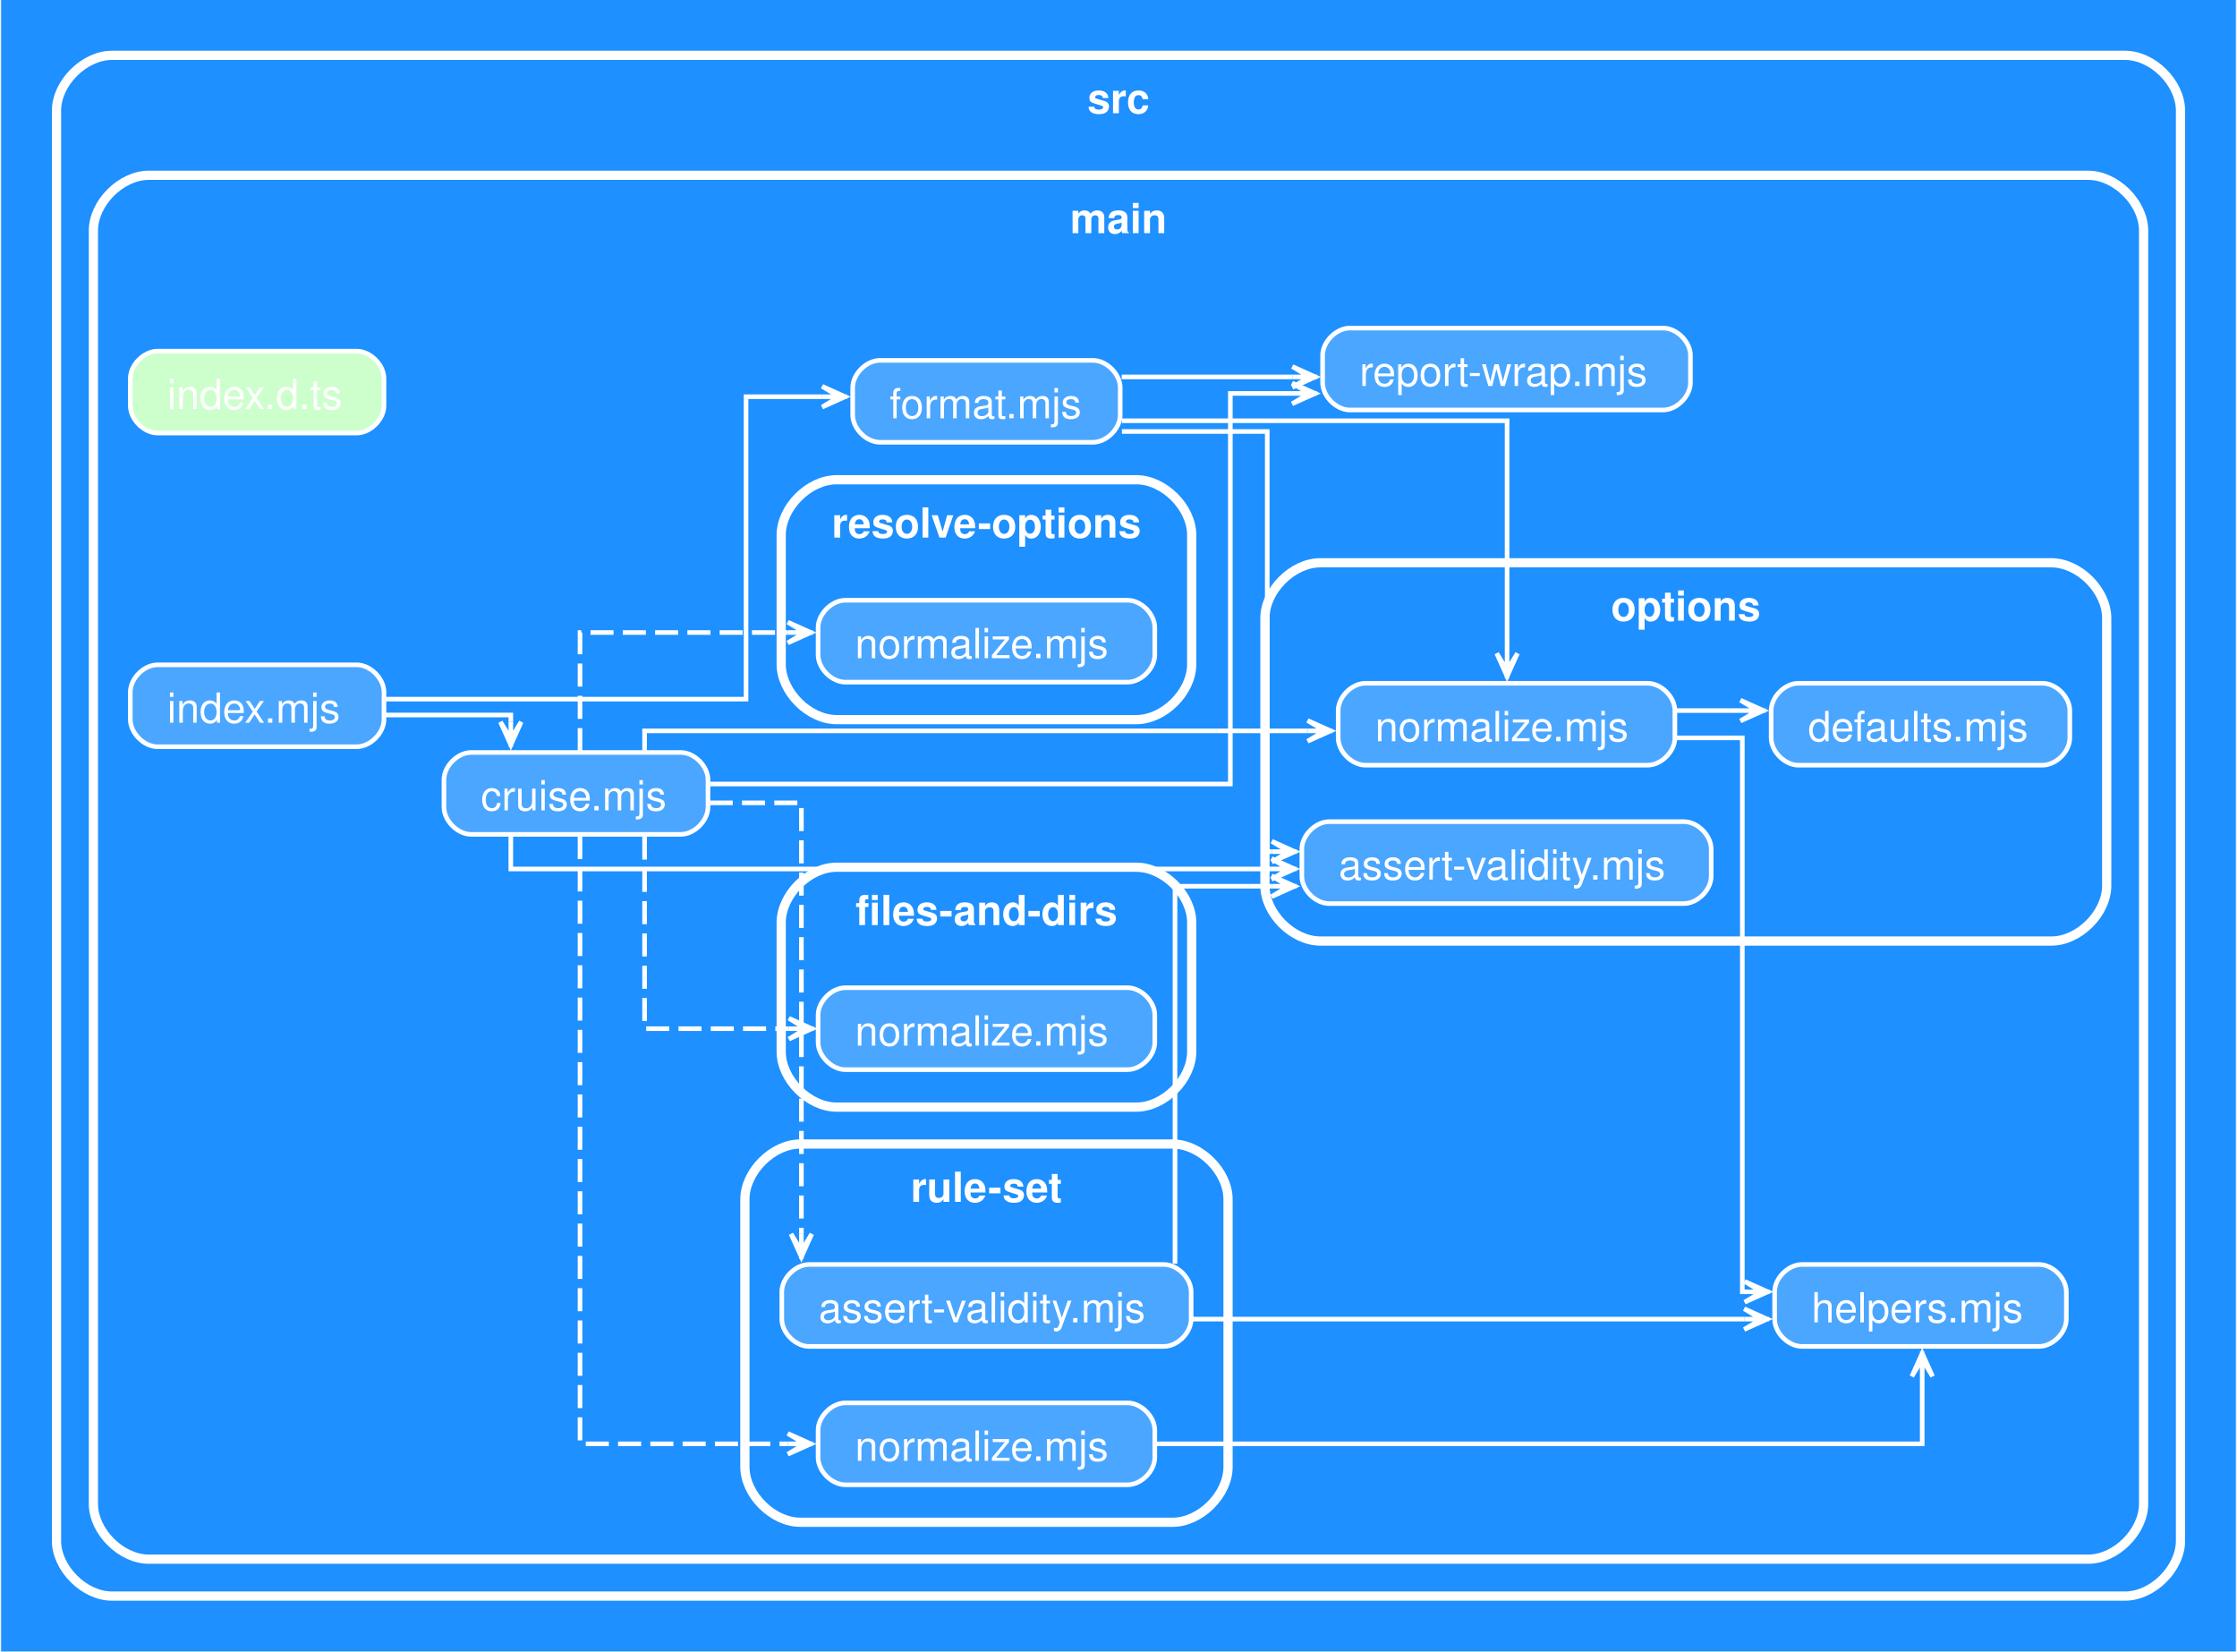
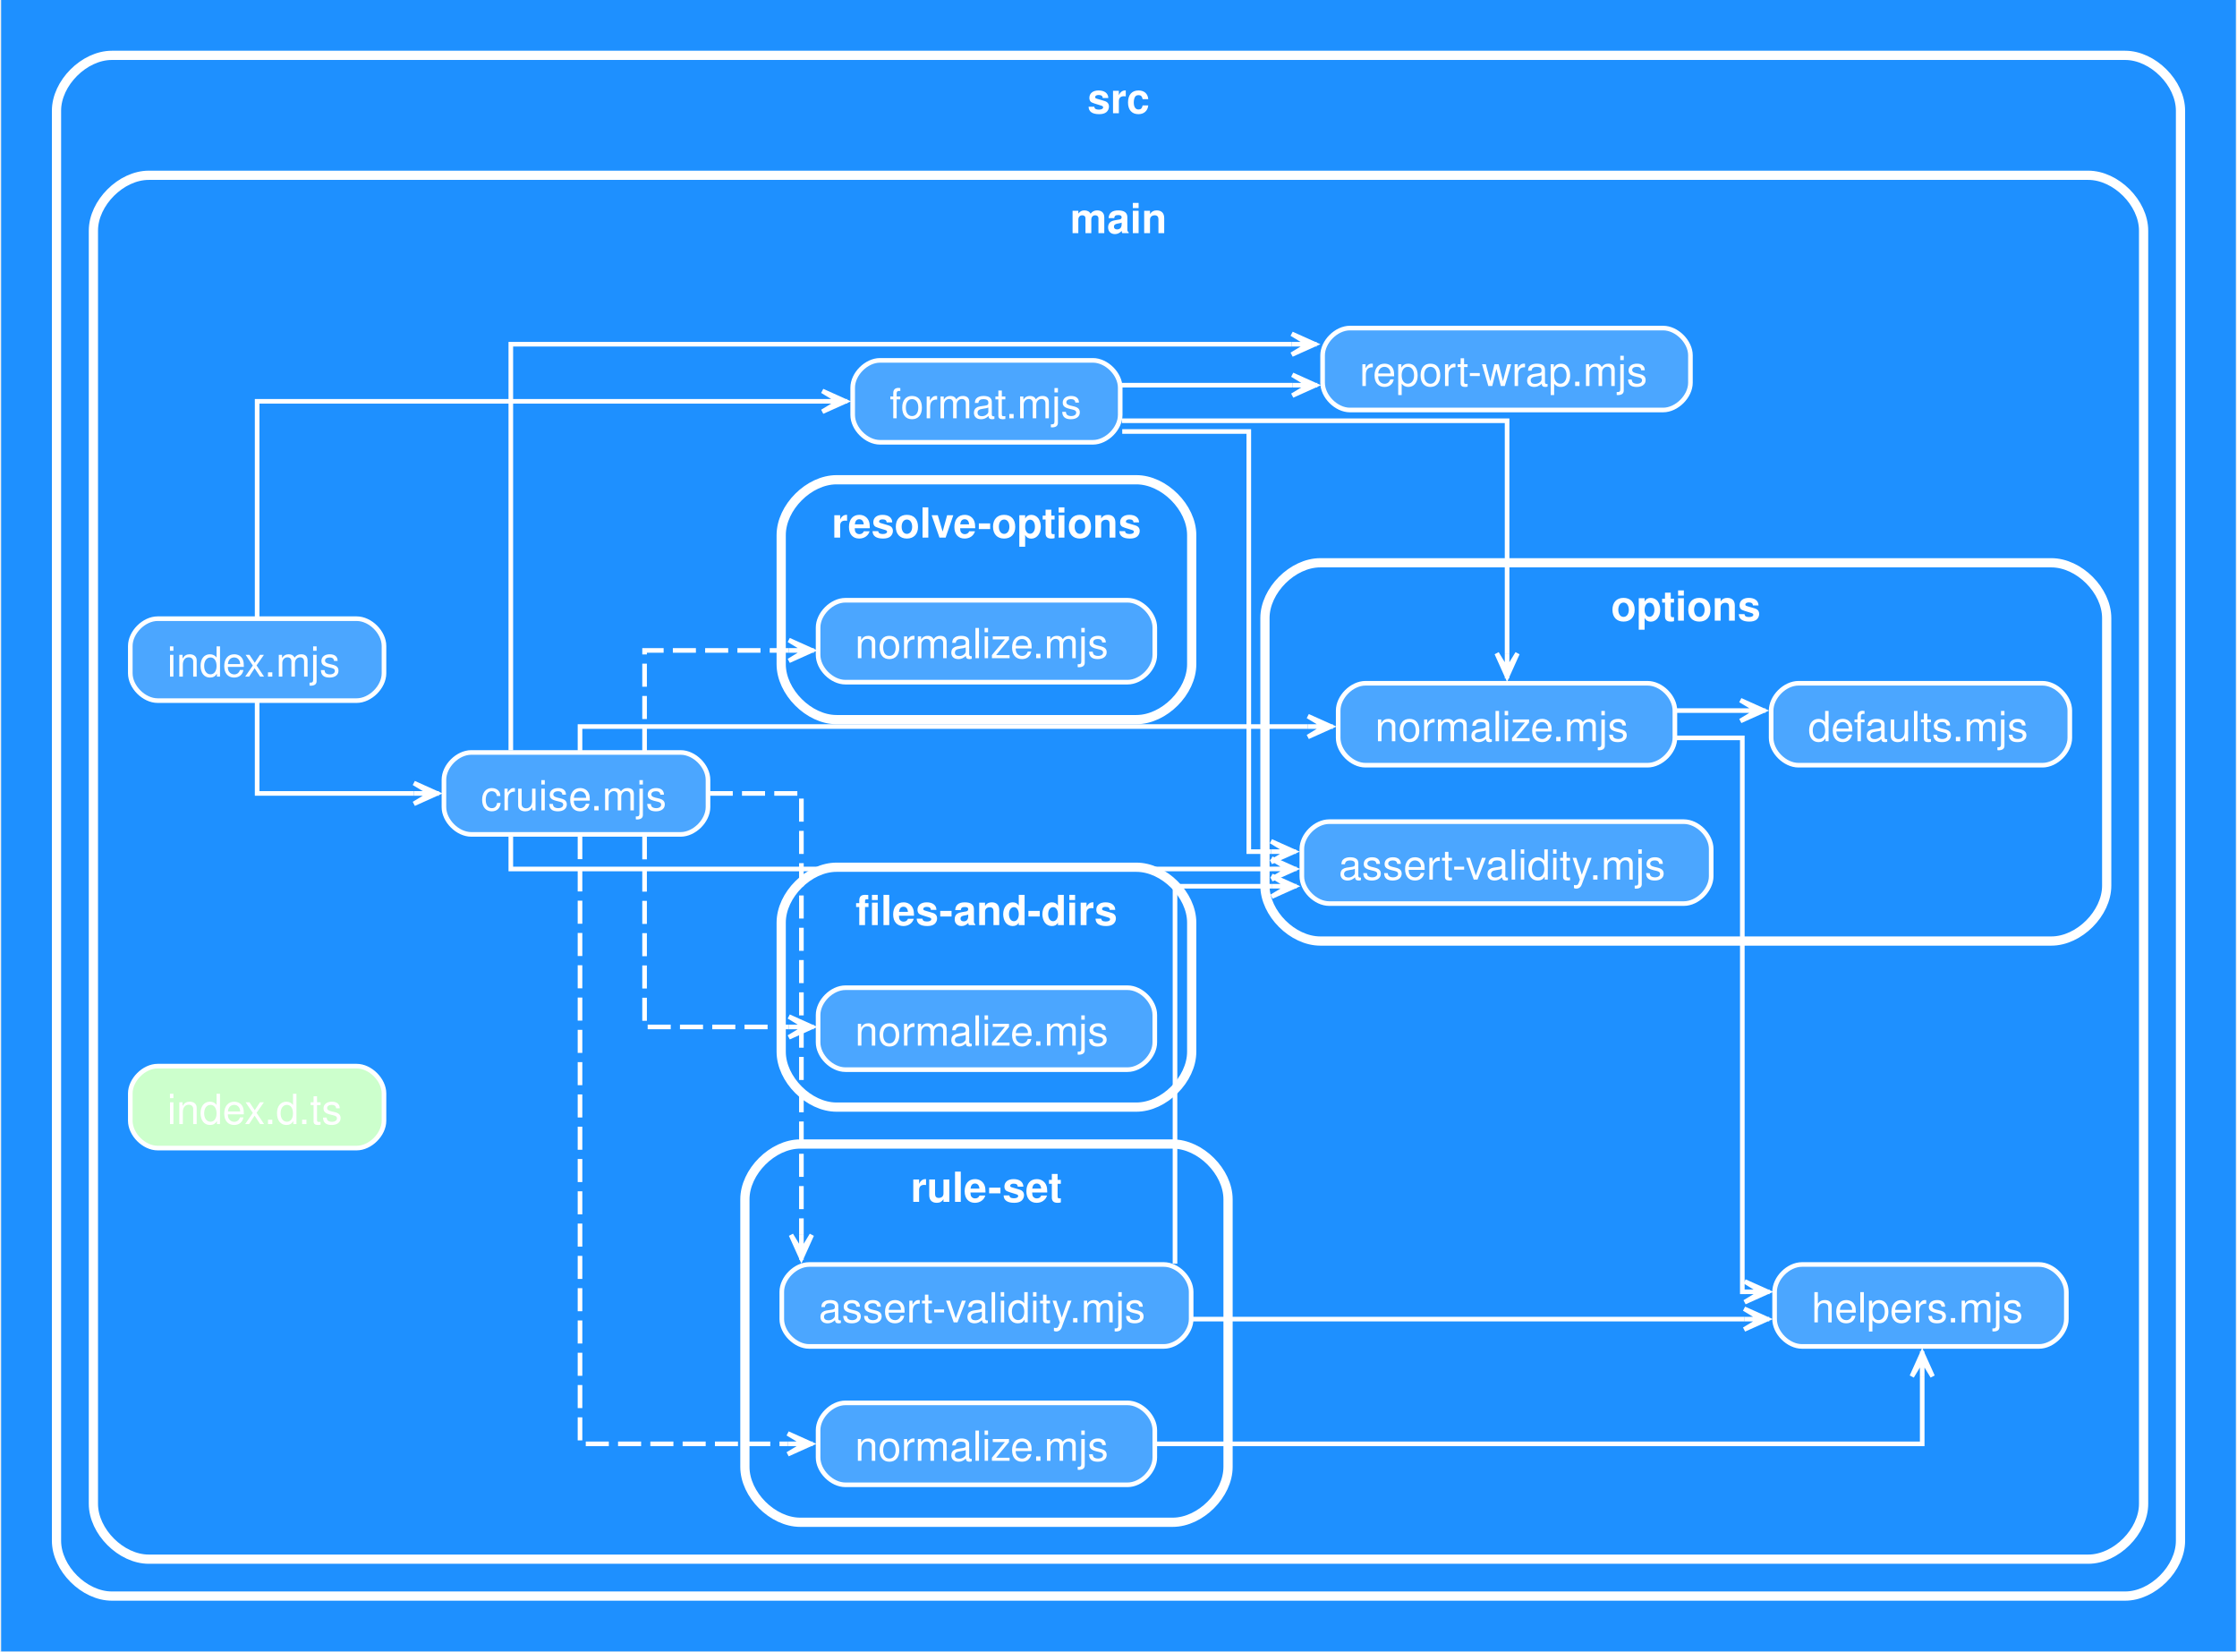
<svg xmlns="http://www.w3.org/2000/svg" xmlns:xlink="http://www.w3.org/1999/xlink" width="485pt" height="358pt" viewBox="0 0 484.5 358">
  <g class="graph" transform="translate(4 354)">
    <path fill="#1e90ff" d="M-4 4v-358h484.5V4z" />
    <g class="cluster">
      <path fill="none" stroke="#fff" stroke-width="2" d="M20-8h436.5c6 0 12-6 12-12v-310c0-6-6-12-12-12H20c-6 0-12 6-12 12v310c0 6 6 12 12 12" />
      <text x="238.25" y="-329.45" fill="#fff" font-family="Helvetica,sans-Serif" font-size="9" font-weight="bold" text-anchor="middle">src</text>
    </g>
    <g class="cluster">
      <path fill="none" stroke="#fff" stroke-width="2" d="M28-16h420.5c6 0 12-6 12-12v-276c0-6-6-12-12-12H28c-6 0-12 6-12 12v276c0 6 6 12 12 12" />
      <text x="238.25" y="-303.45" fill="#fff" font-family="Helvetica,sans-Serif" font-size="9" font-weight="bold" text-anchor="middle">main</text>
    </g>
    <g class="cluster">
      <path fill="none" stroke="#fff" stroke-width="2" d="M177.12-114h65c6 0 12-6 12-12v-28c0-6-6-12-12-12h-65c-6 0-12 6-12 12v28c0 6 6 12 12 12" />
      <text x="209.62" y="-153.45" fill="#fff" font-family="Helvetica,sans-Serif" font-size="9" font-weight="bold" text-anchor="middle">files-and-dirs</text>
    </g>
    <g class="cluster">
      <path fill="none" stroke="#fff" stroke-width="2" d="M282-150h158.5c6 0 12-6 12-12v-58c0-6-6-12-12-12H282c-6 0-12 6-12 12v58c0 6 6 12 12 12" />
      <text x="361.25" y="-219.45" fill="#fff" font-family="Helvetica,sans-Serif" font-size="9" font-weight="bold" text-anchor="middle">options</text>
    </g>
    <g class="cluster">
      <path fill="none" stroke="#fff" stroke-width="2" d="M177.12-198h65c6 0 12-6 12-12v-28c0-6-6-12-12-12h-65c-6 0-12 6-12 12v28c0 6 6 12 12 12" />
      <text x="209.62" y="-237.45" fill="#fff" font-family="Helvetica,sans-Serif" font-size="9" font-weight="bold" text-anchor="middle">resolve-options</text>
    </g>
    <g class="cluster">
      <path fill="none" stroke="#fff" stroke-width="2" d="M169.25-24H250c6 0 12-6 12-12v-58c0-6-6-12-12-12h-80.75c-6 0-12 6-12 12v58c0 6 6 12 12 12" />
      <text x="209.62" y="-93.45" fill="#fff" font-family="Helvetica,sans-Serif" font-size="9" font-weight="bold" text-anchor="middle">rule-set</text>
    </g>
    <g class="node">
      <a xlink:href="src/main/cruise.mjs" xlink:title="cruise.mjs">
        <path fill="#fff" fill-opacity=".2" stroke="#fff" d="M143.33-190.88H97.92c-2.96 0-5.92 2.96-5.92 5.92v5.92c0 2.96 2.96 5.92 5.92 5.92h45.41c2.96 0 5.92-2.96 5.92-5.92v-5.92c0-2.96-2.96-5.92-5.92-5.92" />
        <text x="100" y="-178.32" fill="#fff" font-family="Helvetica,sans-Serif" font-size="9">cruise.mjs</text>
      </a>
    </g>
    <g class="node">
      <a xlink:href="src/main/files-and-dirs/normalize.mjs" xlink:title="normalize.mjs">
        <path fill="#fff" fill-opacity=".2" stroke="#fff" d="M240.21-139.88h-61.17c-2.96 0-5.92 2.96-5.92 5.92v5.92c0 2.96 2.96 5.92 5.92 5.92h61.17c2.96 0 5.91-2.96 5.91-5.92v-5.92c0-2.96-2.95-5.92-5.91-5.92" />
        <text x="181.12" y="-127.33" fill="#fff" font-family="Helvetica,sans-Serif" font-size="9">normalize.mjs</text>
      </a>
    </g>
    <g class="edge">
-       <path fill="none" stroke="#fff" stroke-dasharray="5,2" d="M135.5-172.65V-131h31.28" />
-       <path fill="#fff" stroke="#fff" d="m171.78-131-5-2.25 3.72 2.25h-3.72 3.72l-3.72 2.25z" />
+       <path fill="none" stroke="#fff" stroke-dasharray="5,2" d="M135.5-172.71v41.33h31.28" />
+       <path fill="#fff" stroke="#fff" d="m171.78-131.38-5-2.25 3.72 2.25h-3.72 3.72l-3.72 2.25z" />
    </g>
    <g class="node">
      <a xlink:href="src/main/options/assert-validity.mjs" xlink:title="assert-validity.mjs">
        <path fill="#fff" fill-opacity=".2" stroke="#fff" d="M360.83-175.88h-76.91c-2.96 0-5.92 2.96-5.92 5.92v5.92c0 2.96 2.96 5.92 5.92 5.92h76.91c2.96 0 5.92-2.96 5.92-5.92v-5.92c0-2.96-2.96-5.92-5.92-5.92" />
        <text x="286" y="-163.32" fill="#fff" font-family="Helvetica,sans-Serif" font-size="9">assert-validity.mjs</text>
      </a>
    </g>
    <g class="edge">
      <path fill="none" stroke="#fff" d="M106.5-172.66v7.04h164.93" />
      <path fill="#fff" stroke="#fff" d="m276.43-165.63-5-2.25 3.72 2.25h-3.72 3.72l-3.72 2.25z" />
    </g>
    <g class="node">
      <a xlink:href="src/main/options/normalize.mjs" xlink:title="normalize.mjs">
        <path fill="#fff" fill-opacity=".2" stroke="#fff" d="M352.96-205.88h-61.17c-2.96 0-5.91 2.96-5.91 5.92v5.92c0 2.96 2.95 5.92 5.91 5.92h61.17c2.96 0 5.92-2.96 5.92-5.92v-5.92c0-2.96-2.96-5.92-5.92-5.92" />
        <text x="293.88" y="-193.32" fill="#fff" font-family="Helvetica,sans-Serif" font-size="9">normalize.mjs</text>
      </a>
    </g>
    <g class="edge">
-       <path fill="none" stroke="#fff" d="M135.5-191.27v-4.29h143.74" />
-       <path fill="#fff" stroke="#fff" d="m284.24-195.56-5-2.25 3.71 2.25h-3.71 3.71l-3.71 2.25z" />
+       <path fill="none" stroke="#fff" d="M121.5-191.27v-5.23h157.81" />
+       <path fill="#fff" stroke="#fff" d="m284.31-196.5-5-2.25 3.72 2.25h-3.72 3.72l-3.72 2.25z" />
    </g>
    <g class="node">
      <a xlink:href="src/main/report-wrap.mjs" xlink:title="report-wrap.mjs">
        <path fill="#fff" fill-opacity=".2" stroke="#fff" d="M356.33-282.88h-67.91c-2.96 0-5.92 2.96-5.92 5.92v5.92c0 2.96 2.96 5.92 5.92 5.92h67.91c2.96 0 5.92-2.96 5.92-5.92v-5.92c0-2.96-2.96-5.92-5.92-5.92" />
        <text x="290.5" y="-270.32" fill="#fff" font-family="Helvetica,sans-Serif" font-size="9">report-wrap.mjs</text>
      </a>
    </g>
    <g class="edge">
-       <path fill="none" stroke="#fff" d="M149.68-184.04H262.5v-84.67h13.39" />
-       <path fill="#fff" stroke="#fff" d="m280.89-268.71-5-2.25 3.72 2.25h-3.72 3.72l-3.72 2.25z" />
+       <path fill="none" stroke="#fff" d="M106.5-191.34v-88.04h169.31" />
+       <path fill="#fff" stroke="#fff" d="m280.81-279.38-5-2.25 3.71 2.25h-3.71 3.71l-3.71 2.25z" />
    </g>
    <g class="node">
      <a xlink:href="src/main/resolve-options/normalize.mjs" xlink:title="normalize.mjs">
        <path fill="#fff" fill-opacity=".2" stroke="#fff" d="M240.21-223.88h-61.17c-2.96 0-5.92 2.96-5.92 5.92v5.92c0 2.96 2.96 5.92 5.92 5.92h61.17c2.96 0 5.91-2.96 5.91-5.92v-5.92c0-2.96-2.95-5.92-5.91-5.92" />
        <text x="181.12" y="-211.32" fill="#fff" font-family="Helvetica,sans-Serif" font-size="9">normalize.mjs</text>
      </a>
    </g>
    <g class="edge">
-       <path fill="none" stroke="#fff" stroke-dasharray="5,2" d="M121.5-191.16v-25.72h45.04" />
-       <path fill="#fff" stroke="#fff" d="m171.54-216.88-5-2.25 3.72 2.25h-3.72 3.72l-3.72 2.25z" />
+       <path fill="none" stroke="#fff" stroke-dasharray="5,2" d="M135.5-191.13V-213h31.28" />
+       <path fill="#fff" stroke="#fff" d="m171.78-213-5-2.25 3.72 2.25h-3.72 3.72l-3.72 2.25z" />
    </g>
    <g class="node">
      <a xlink:href="src/main/rule-set/assert-validity.mjs" xlink:title="assert-validity.mjs">
        <path fill="#fff" fill-opacity=".2" stroke="#fff" d="M248.08-79.88h-76.91c-2.96 0-5.92 2.96-5.92 5.92v5.92c0 2.96 2.96 5.92 5.92 5.92h76.91c2.96 0 5.92-2.96 5.92-5.92v-5.92c0-2.96-2.96-5.92-5.92-5.92" />
        <text x="173.25" y="-67.33" fill="#fff" font-family="Helvetica,sans-Serif" font-size="9">assert-validity.mjs</text>
      </a>
    </g>
    <g class="edge">
-       <path fill="none" stroke="#fff" stroke-dasharray="5,2" d="M149.62-179.96h19.88v93.45" />
-       <path fill="#fff" stroke="#fff" d="m169.5-81.51 2.25-5-2.25 3.72v-3.72 3.72l-2.25-3.72z" />
+       <path fill="none" stroke="#fff" stroke-dasharray="5,2" d="M149.62-182h19.88v95.7" />
+       <path fill="#fff" stroke="#fff" d="m169.5-81.3 2.25-5-2.25 3.72v-3.72 3.72l-2.25-3.72z" />
    </g>
    <g class="node">
      <a xlink:href="src/main/rule-set/normalize.mjs" xlink:title="normalize.mjs">
        <path fill="#fff" fill-opacity=".2" stroke="#fff" d="M240.21-49.88h-61.17c-2.96 0-5.92 2.96-5.92 5.92v5.92c0 2.96 2.96 5.92 5.92 5.92h61.17c2.96 0 5.91-2.96 5.91-5.92v-5.92c0-2.96-2.95-5.92-5.91-5.92" />
        <text x="181.12" y="-37.33" fill="#fff" font-family="Helvetica,sans-Serif" font-size="9">normalize.mjs</text>
      </a>
    </g>
    <g class="edge">
      <path fill="none" stroke="#fff" stroke-dasharray="5,2" d="M121.5-172.75V-41h45.04" />
      <path fill="#fff" stroke="#fff" d="m171.54-41-5-2.25 3.72 2.25h-3.72 3.72l-3.72 2.25z" />
    </g>
    <g class="node">
      <a xlink:href="src/main/helpers.mjs" xlink:title="helpers.mjs">
        <path fill="#fff" fill-opacity=".2" stroke="#fff" d="M437.83-79.88h-51.41c-2.96 0-5.92 2.96-5.92 5.92v5.92c0 2.96 2.96 5.92 5.92 5.92h51.41c2.96 0 5.92-2.96 5.92-5.92v-5.92c0-2.96-2.96-5.92-5.92-5.92" />
        <text x="388.5" y="-67.33" fill="#fff" font-family="Helvetica,sans-Serif" font-size="9">helpers.mjs</text>
      </a>
    </g>
    <g class="edge">
      <path fill="none" stroke="#fff" d="M359.26-194.04h14.24v120.08h.67" />
      <path fill="#fff" stroke="#fff" d="m379.01-73.96-5-2.25 3.72 2.25h-3.72 3.72l-3.72 2.25z" />
    </g>
    <g class="node">
      <a xlink:href="src/main/options/defaults.mjs" xlink:title="defaults.mjs">
        <path fill="#fff" fill-opacity=".2" stroke="#fff" d="M438.58-205.88h-52.91c-2.96 0-5.92 2.96-5.92 5.92v5.92c0 2.96 2.96 5.92 5.92 5.92h52.91c2.96 0 5.92-2.96 5.92-5.92v-5.92c0-2.96-2.96-5.92-5.92-5.92" />
        <text x="387.75" y="-193.32" fill="#fff" font-family="Helvetica,sans-Serif" font-size="9">defaults.mjs</text>
      </a>
    </g>
    <g class="edge">
      <path fill="none" stroke="#fff" d="M359.14-199.96h13.95" />
      <path fill="#fff" stroke="#fff" d="m378.09-199.96-5-2.25 3.72 2.25h-3.72 3.72l-3.72 2.25z" />
    </g>
    <g class="edge">
      <path fill="none" stroke="#fff" d="M250.5-80.05v-81.83h20.95" />
      <path fill="#fff" stroke="#fff" d="m276.45-161.88-5-2.25 3.72 2.25h-3.72 3.72l-3.72 2.25z" />
    </g>
    <g class="edge">
      <path fill="none" stroke="#fff" d="M254.32-68.04H373.9" />
      <path fill="#fff" stroke="#fff" d="m378.9-68.04-5-2.25 3.72 2.25h-3.72 3.72l-3.72 2.25z" />
    </g>
    <g class="edge">
      <path fill="none" stroke="#fff" d="M246.36-41H412.5v-14.62" />
      <path fill="#fff" stroke="#fff" d="m412.5-60.62-2.25 5 2.25-3.72v3.72-3.72l2.25 3.72z" />
    </g>
    <g class="node">
      <a xlink:href="src/main/format.mjs" xlink:title="format.mjs">
        <path fill="#fff" fill-opacity=".2" stroke="#fff" d="M232.71-275.88h-46.17c-2.96 0-5.92 2.96-5.92 5.92v5.92c0 2.96 2.96 5.92 5.92 5.92h46.17c2.96 0 5.91-2.96 5.91-5.92v-5.92c0-2.96-2.95-5.92-5.91-5.92" />
        <text x="188.62" y="-263.32" fill="#fff" font-family="Helvetica,sans-Serif" font-size="9">format.mjs</text>
      </a>
    </g>
    <g class="edge">
-       <path fill="none" stroke="#fff" d="M238.99-260.46h31.51v91.08h.99" />
-       <path fill="#fff" stroke="#fff" d="m276.49-169.38-5-2.25 3.72 2.25h-3.72 3.72l-3.72 2.25z" />
+       <path fill="none" stroke="#fff" d="M239.06-260.46h27.44v91.08h4.82" />
+       <path fill="#fff" stroke="#fff" d="m276.32-169.38-5-2.25 3.72 2.25h-3.72 3.72l-3.72 2.25z" />
    </g>
    <g class="edge">
      <path fill="none" stroke="#fff" d="M238.99-262.79h83.51v50.42" />
      <path fill="#fff" stroke="#fff" d="m322.5-207.37 2.25-5-2.25 3.72v-3.72 3.72l-2.25-3.72z" />
    </g>
    <g class="edge">
-       <path fill="none" stroke="#fff" d="M238.95-272.29h36.99" />
-       <path fill="#fff" stroke="#fff" d="m280.94-272.29-5-2.25 3.72 2.25h-3.72 3.72l-3.72 2.25z" />
+       <path fill="none" stroke="#fff" d="M238.95-270.5h36.99" />
+       <path fill="#fff" stroke="#fff" d="m280.94-270.5-5-2.25 3.72 2.25h-3.72 3.72l-3.72 2.25z" />
    </g>
    <g class="node">
      <a xlink:href="src/main/index.d.ts" xlink:title="index.d.ts">
-         <path fill="#cfc" stroke="#fff" d="M73.08-277.88H29.92c-2.96 0-5.92 2.96-5.92 5.92v5.92c0 2.96 2.96 5.92 5.92 5.92h43.16c2.96 0 5.92-2.96 5.92-5.92v-5.92c0-2.96-2.96-5.92-5.92-5.92" />
-         <text x="32" y="-265.32" fill="#fff" font-family="Helvetica,sans-Serif" font-size="9">index.d.ts</text>
+         <path fill="#cfc" stroke="#fff" d="M73.08-122.88H29.92c-2.96 0-5.92 2.96-5.92 5.92v5.92c0 2.96 2.96 5.92 5.92 5.92h43.16c2.96 0 5.92-2.96 5.92-5.92v-5.92c0-2.96-2.96-5.92-5.92-5.92" />
+         <text x="32" y="-110.33" fill="#fff" font-family="Helvetica,sans-Serif" font-size="9">index.d.ts</text>
      </a>
    </g>
    <g class="node">
      <a xlink:href="src/main/index.mjs" xlink:title="index.mjs">
-         <path fill="#fff" fill-opacity=".2" stroke="#fff" d="M73.08-209.88H29.92c-2.96 0-5.92 2.96-5.92 5.92v5.92c0 2.96 2.96 5.92 5.92 5.92h43.16c2.96 0 5.92-2.96 5.92-5.92v-5.92c0-2.96-2.96-5.92-5.92-5.92" />
-         <text x="32" y="-197.32" fill="#fff" font-family="Helvetica,sans-Serif" font-size="9">index.mjs</text>
+         <path fill="#fff" fill-opacity=".2" stroke="#fff" d="M73.08-219.88H29.92c-2.96 0-5.92 2.96-5.92 5.92v5.92c0 2.96 2.96 5.92 5.92 5.92h43.16c2.96 0 5.92-2.96 5.92-5.92v-5.92c0-2.96-2.96-5.92-5.92-5.92" />
+         <text x="32" y="-207.32" fill="#fff" font-family="Helvetica,sans-Serif" font-size="9">index.mjs</text>
      </a>
    </g>
    <g class="edge">
-       <path fill="none" stroke="#fff" d="M79.32-199h27.18v1.49" />
-       <path fill="#fff" stroke="#fff" d="m106.5-192.51 2.25-5-2.25 3.71v-3.71 3.71l-2.25-3.71z" />
+       <path fill="none" stroke="#fff" d="M51.5-201.82V-182h33.99" />
+       <path fill="#fff" stroke="#fff" d="m90.49-182-5-2.25 3.72 2.25h-3.72 3.72l-3.72 2.25z" />
    </g>
    <g class="edge">
-       <path fill="none" stroke="#fff" d="M79.35-202.44h78.15V-268h16.49" />
-       <path fill="#fff" stroke="#fff" d="m178.99-268-5-2.25 3.72 2.25h-3.72 3.72l-3.72 2.25z" />
+       <path fill="none" stroke="#fff" d="M51.5-220.25V-267h122.54" />
+       <path fill="#fff" stroke="#fff" d="m179.04-267-5-2.25 3.71 2.25h-3.71 3.71l-3.71 2.25z" />
    </g>
  </g>
</svg>
